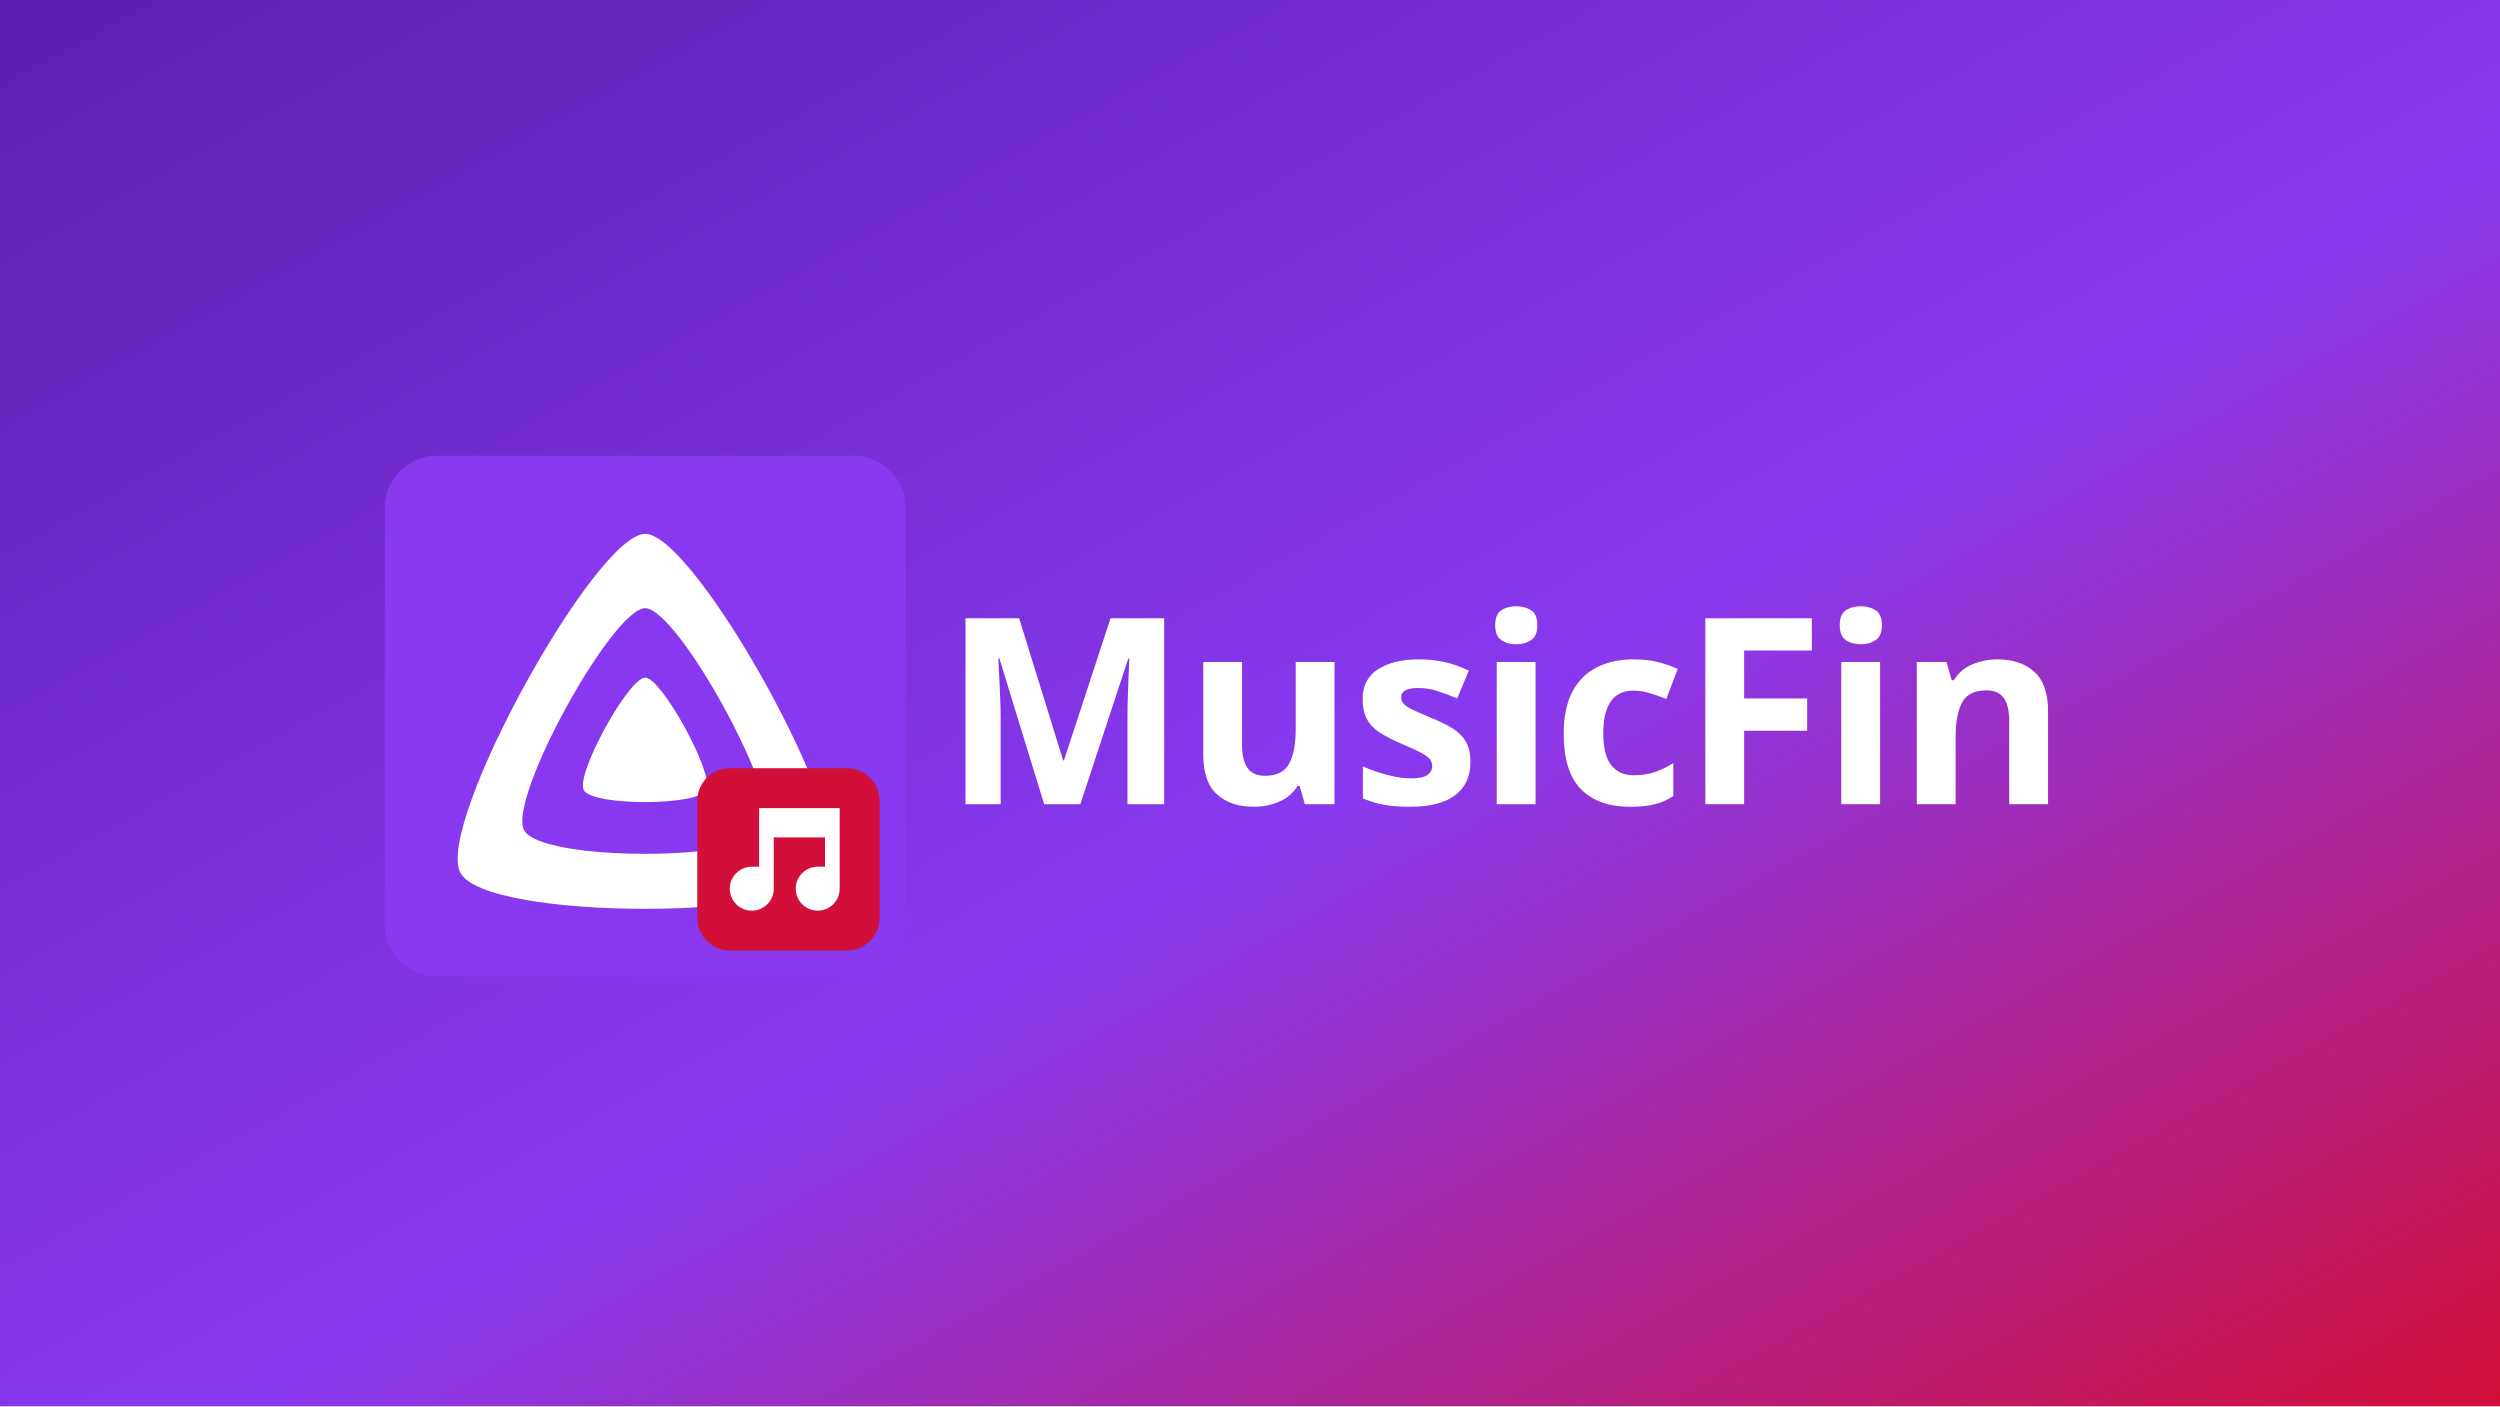
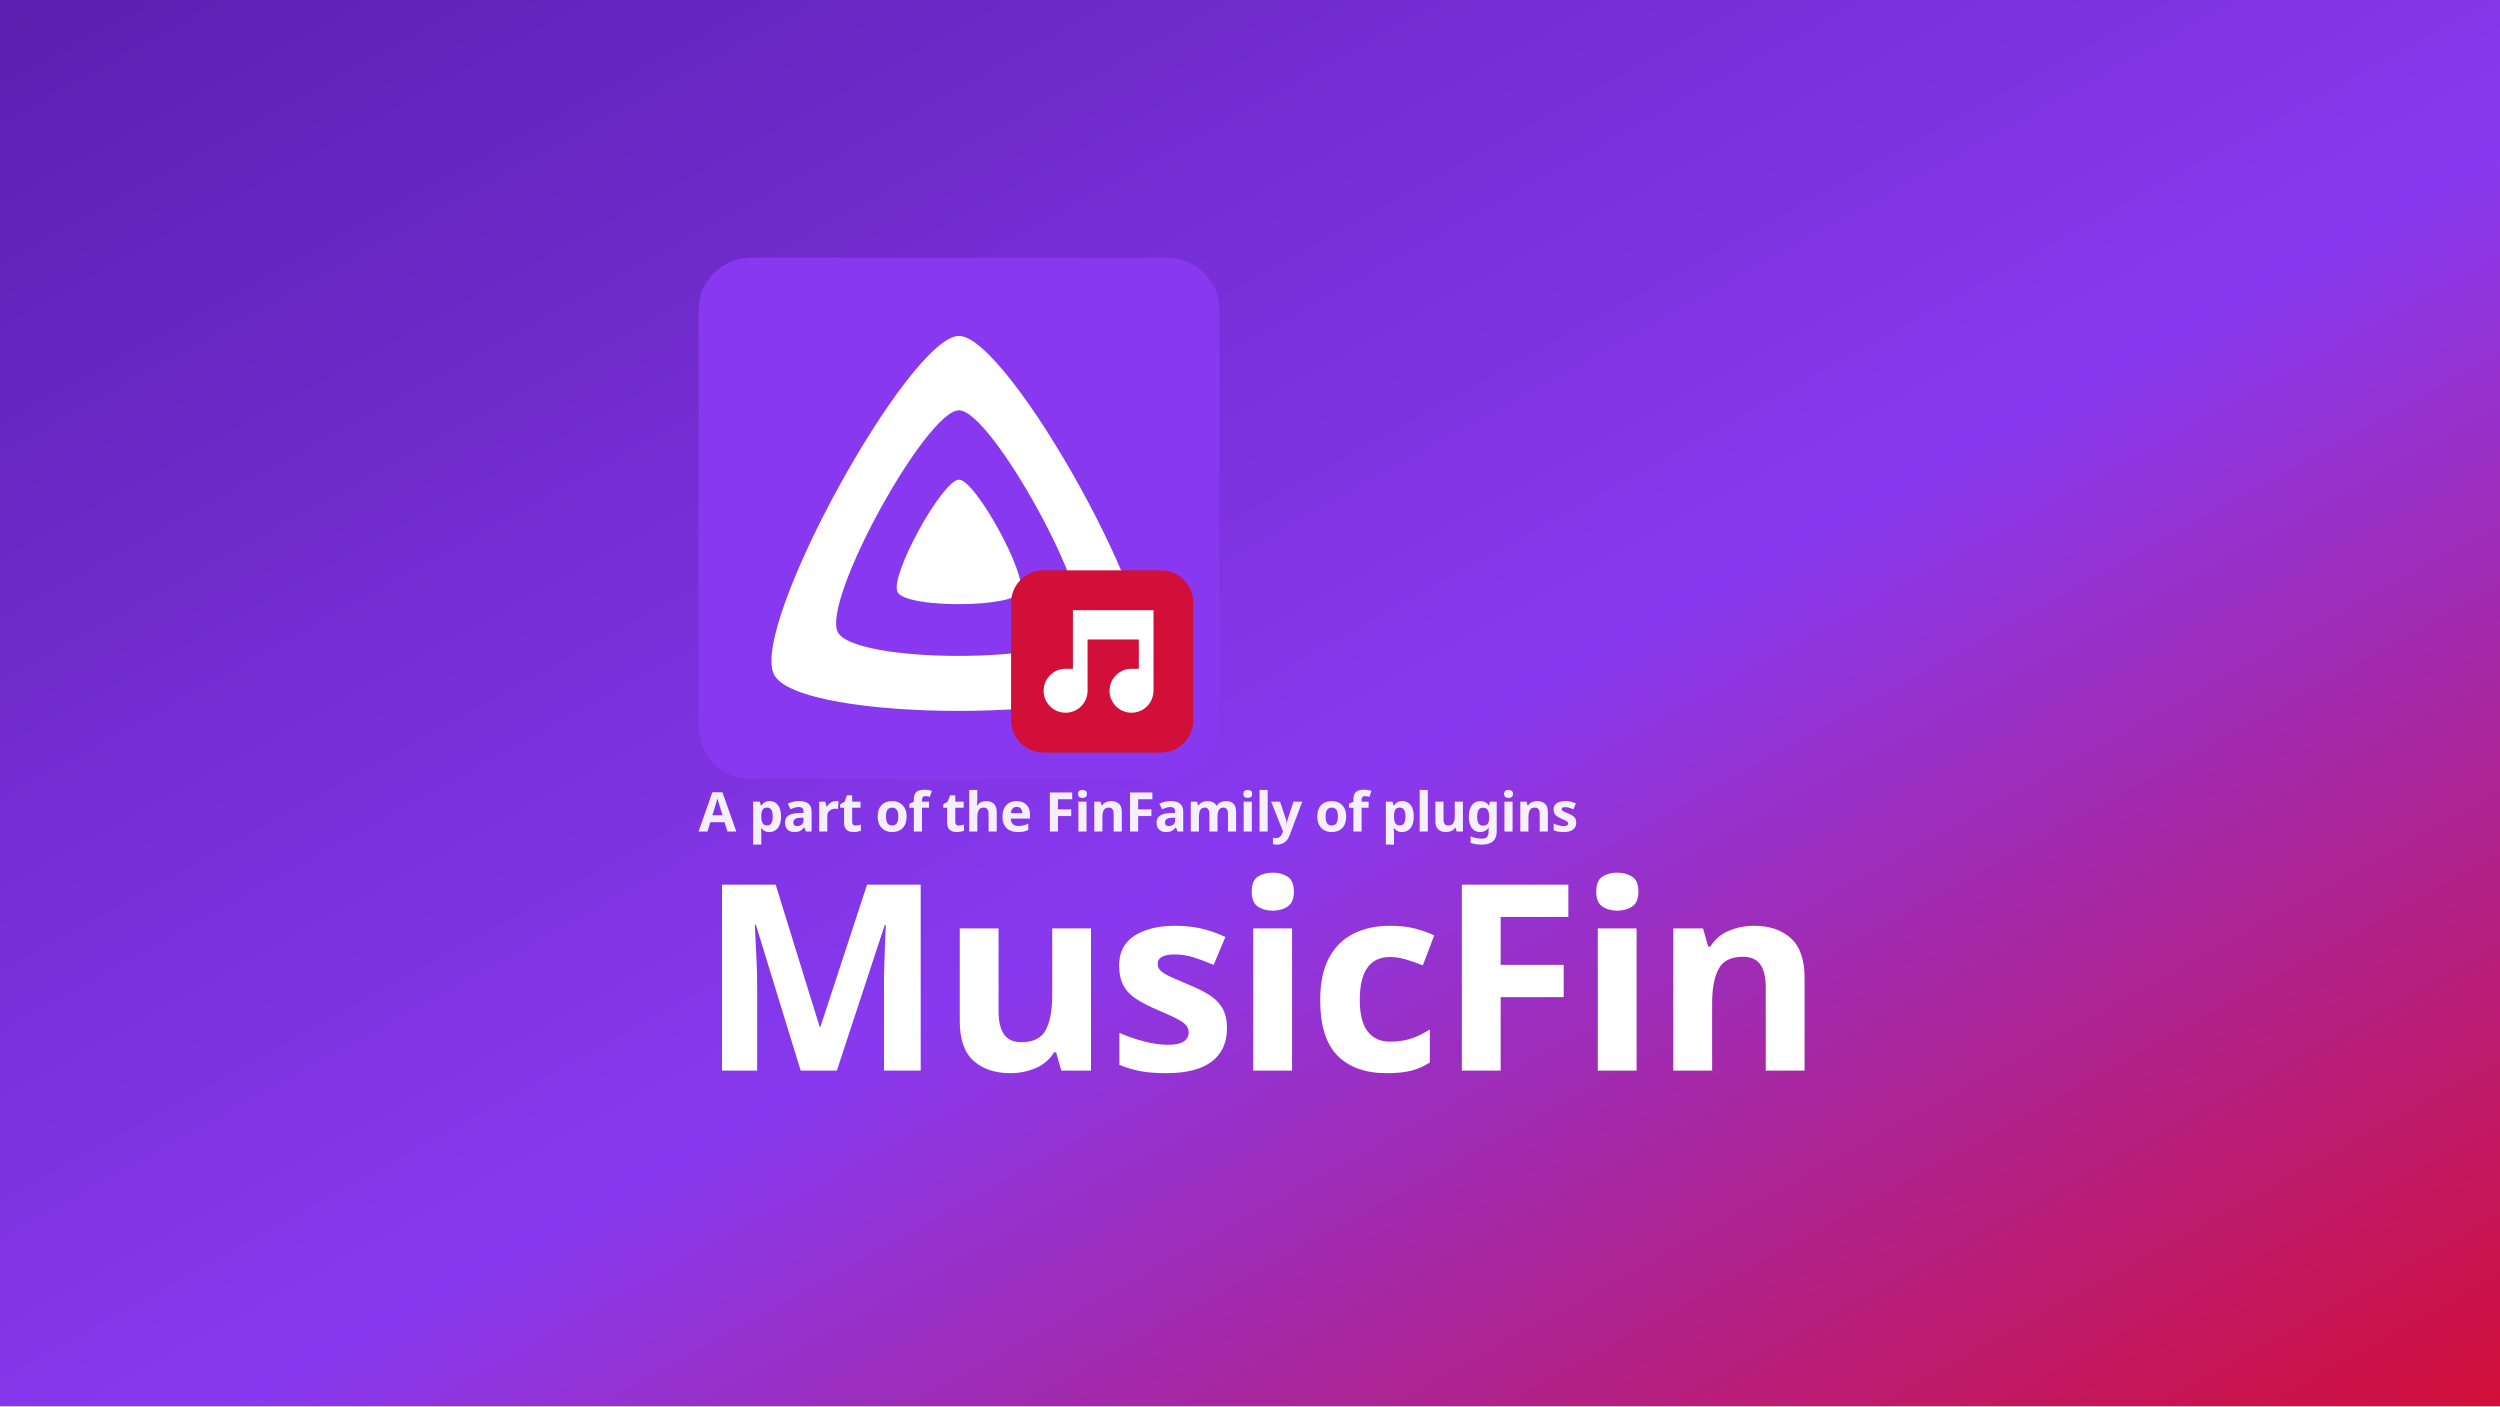
<svg xmlns="http://www.w3.org/2000/svg" width="1920" height="1080" viewBox="0 0 1920 1080">
  <defs>
    <linearGradient id="g" x1="0" y1="0" x2="1" y2="1">
      <stop offset="0%" stop-color="#5c1fb0" />
      <stop offset="55%" stop-color="#8839ef" />
      <stop offset="100%" stop-color="#d20f39" />
    </linearGradient>
    <style type="text/css">
      .title {
        font-family: "Nunito", "Quicksand", "Comfortaa", "Arial Rounded MT Bold", ui-rounded, sans-serif;
        font-weight: 700;
        font-size: 200px;
        fill: #ffffff;
        letter-spacing: -0.015em;
      }
+       .tagline {
+         font-family: "Nunito", "Quicksand", "Comfortaa", "Arial Rounded MT Bold", ui-rounded, sans-serif;
+         font-weight: 700;
+         font-size: 42px;
+         fill: #ffffff;
+         letter-spacing: -0.015em;
+         opacity: 0.92;
+       }
    </style>
  </defs>
  <rect width="1920" height="1080" fill="url(#g)" />
  <g transform="translate(960, 540)">
-     <g transform="translate(-664.50, -190.00)">
+     <g transform="translate(-423.50, -342.00)">
      <g transform="translate(-40.00, -40.00) scale(10)">
        <rect width="40" height="40" x="4" y="4" rx="4" fill="#8839ef" />
        <path fill="#ffffff" d="M 24 10 C 20.19 10 7.92 32.24 9.79 36 C 11.66 39.75 36.36 39.71 38.21 36 C 40.25 32.29 27.81 10 24 10 Z M 33.31 32.74 C 32.1 35.17 15.92 35.2 14.69 32.74 C 13.46 30.28 21.5 15.71 24 15.71 C 26.5 15.71 34.52 30.31 33.31 32.74 Z M 24 21.04 C 22.74 21.04 18.66 28.42 19.28 29.67 C 19.9 30.92 28.1 30.9 28.71 29.67 C 29.32 28.44 25.26 21.04 24 21.04 Z" />
        <rect width="14" height="14" x="28" y="28" rx="2.5" fill="#d20f39" />
        <path fill="#ffffff" transform="translate(30.5, 30.5) scale(0.5625)" d="M15 1H4V9H3C1.343 9 0 10.343 0 12C0 13.657 1.343 15 3 15C4.657 15 6 13.657 6 12V5H13V9H12C10.343 9 9 10.343 9 12C9 13.657 10.343 15 12 15C13.657 15 15 13.657 15 12V1Z" />
      </g>
-       <text class="title" x="428.00" y="190.00" dominant-baseline="central">MusicFin</text>
+       <text class="tagline" x="0" y="408.00" dominant-baseline="hanging">A part of the FinFamily of plugins</text>
+       <text class="title" x="0" y="469.00" dominant-baseline="hanging">MusicFin</text>
    </g>
  </g>
</svg>
